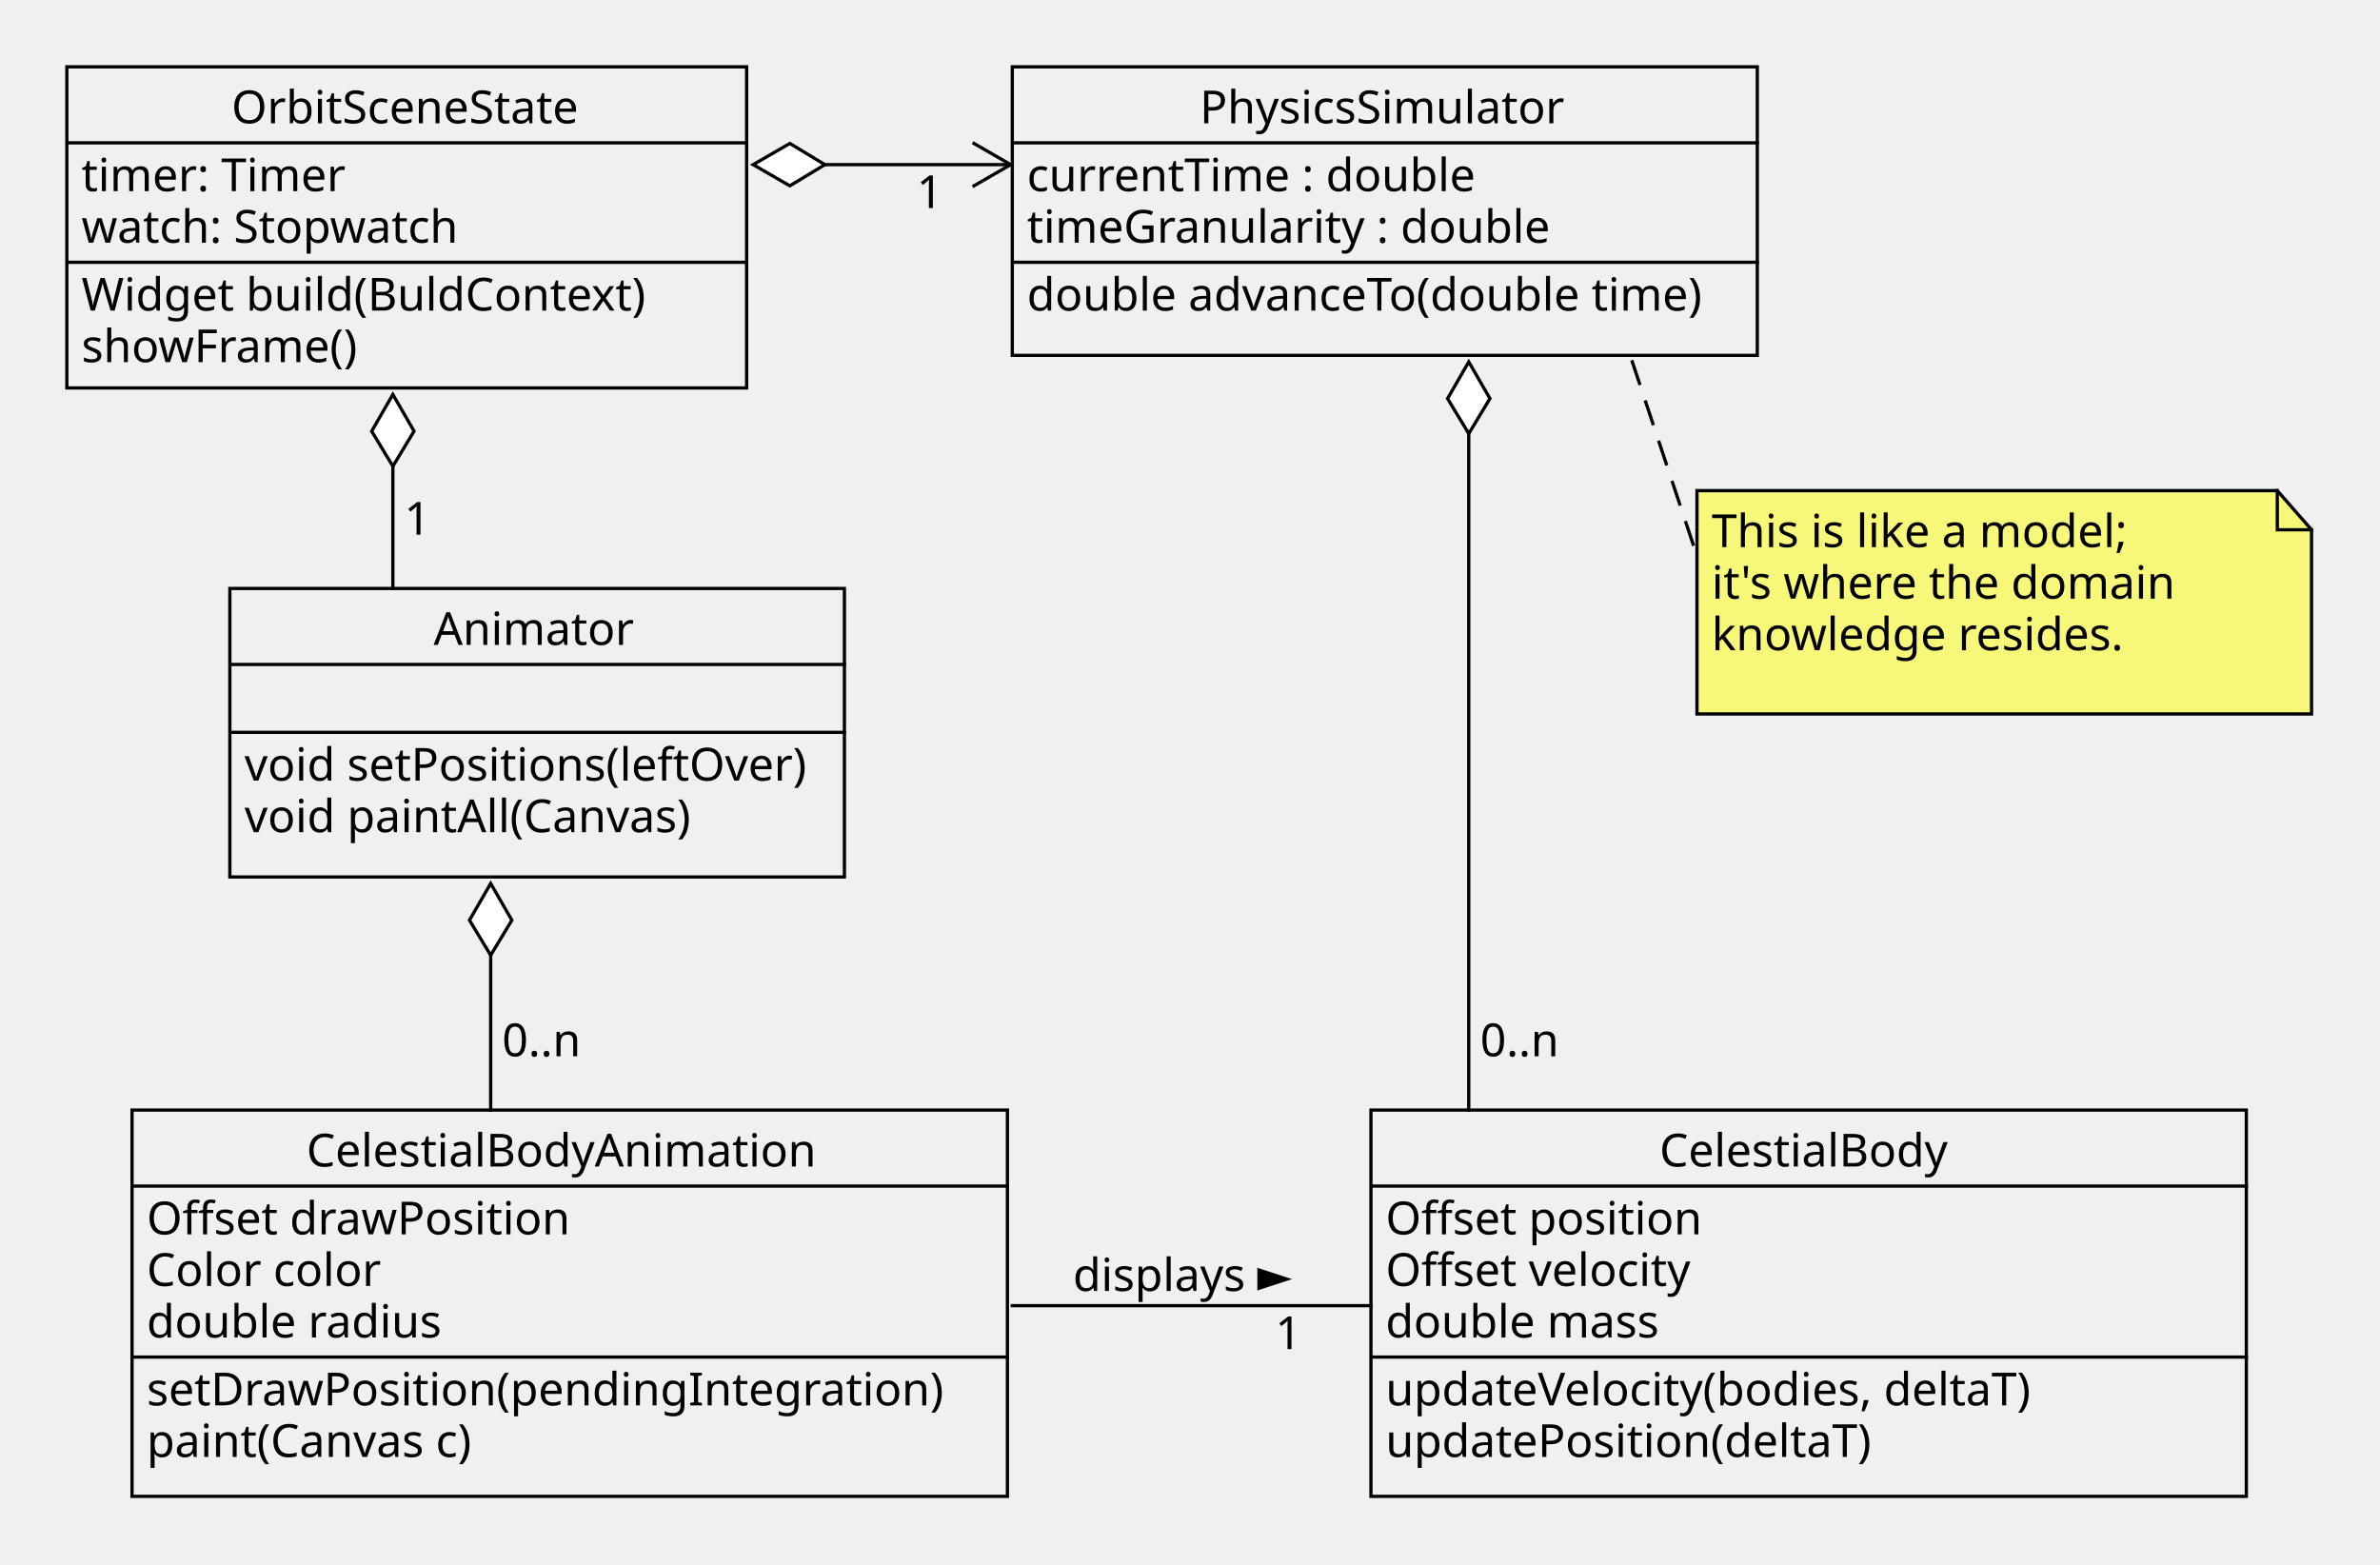
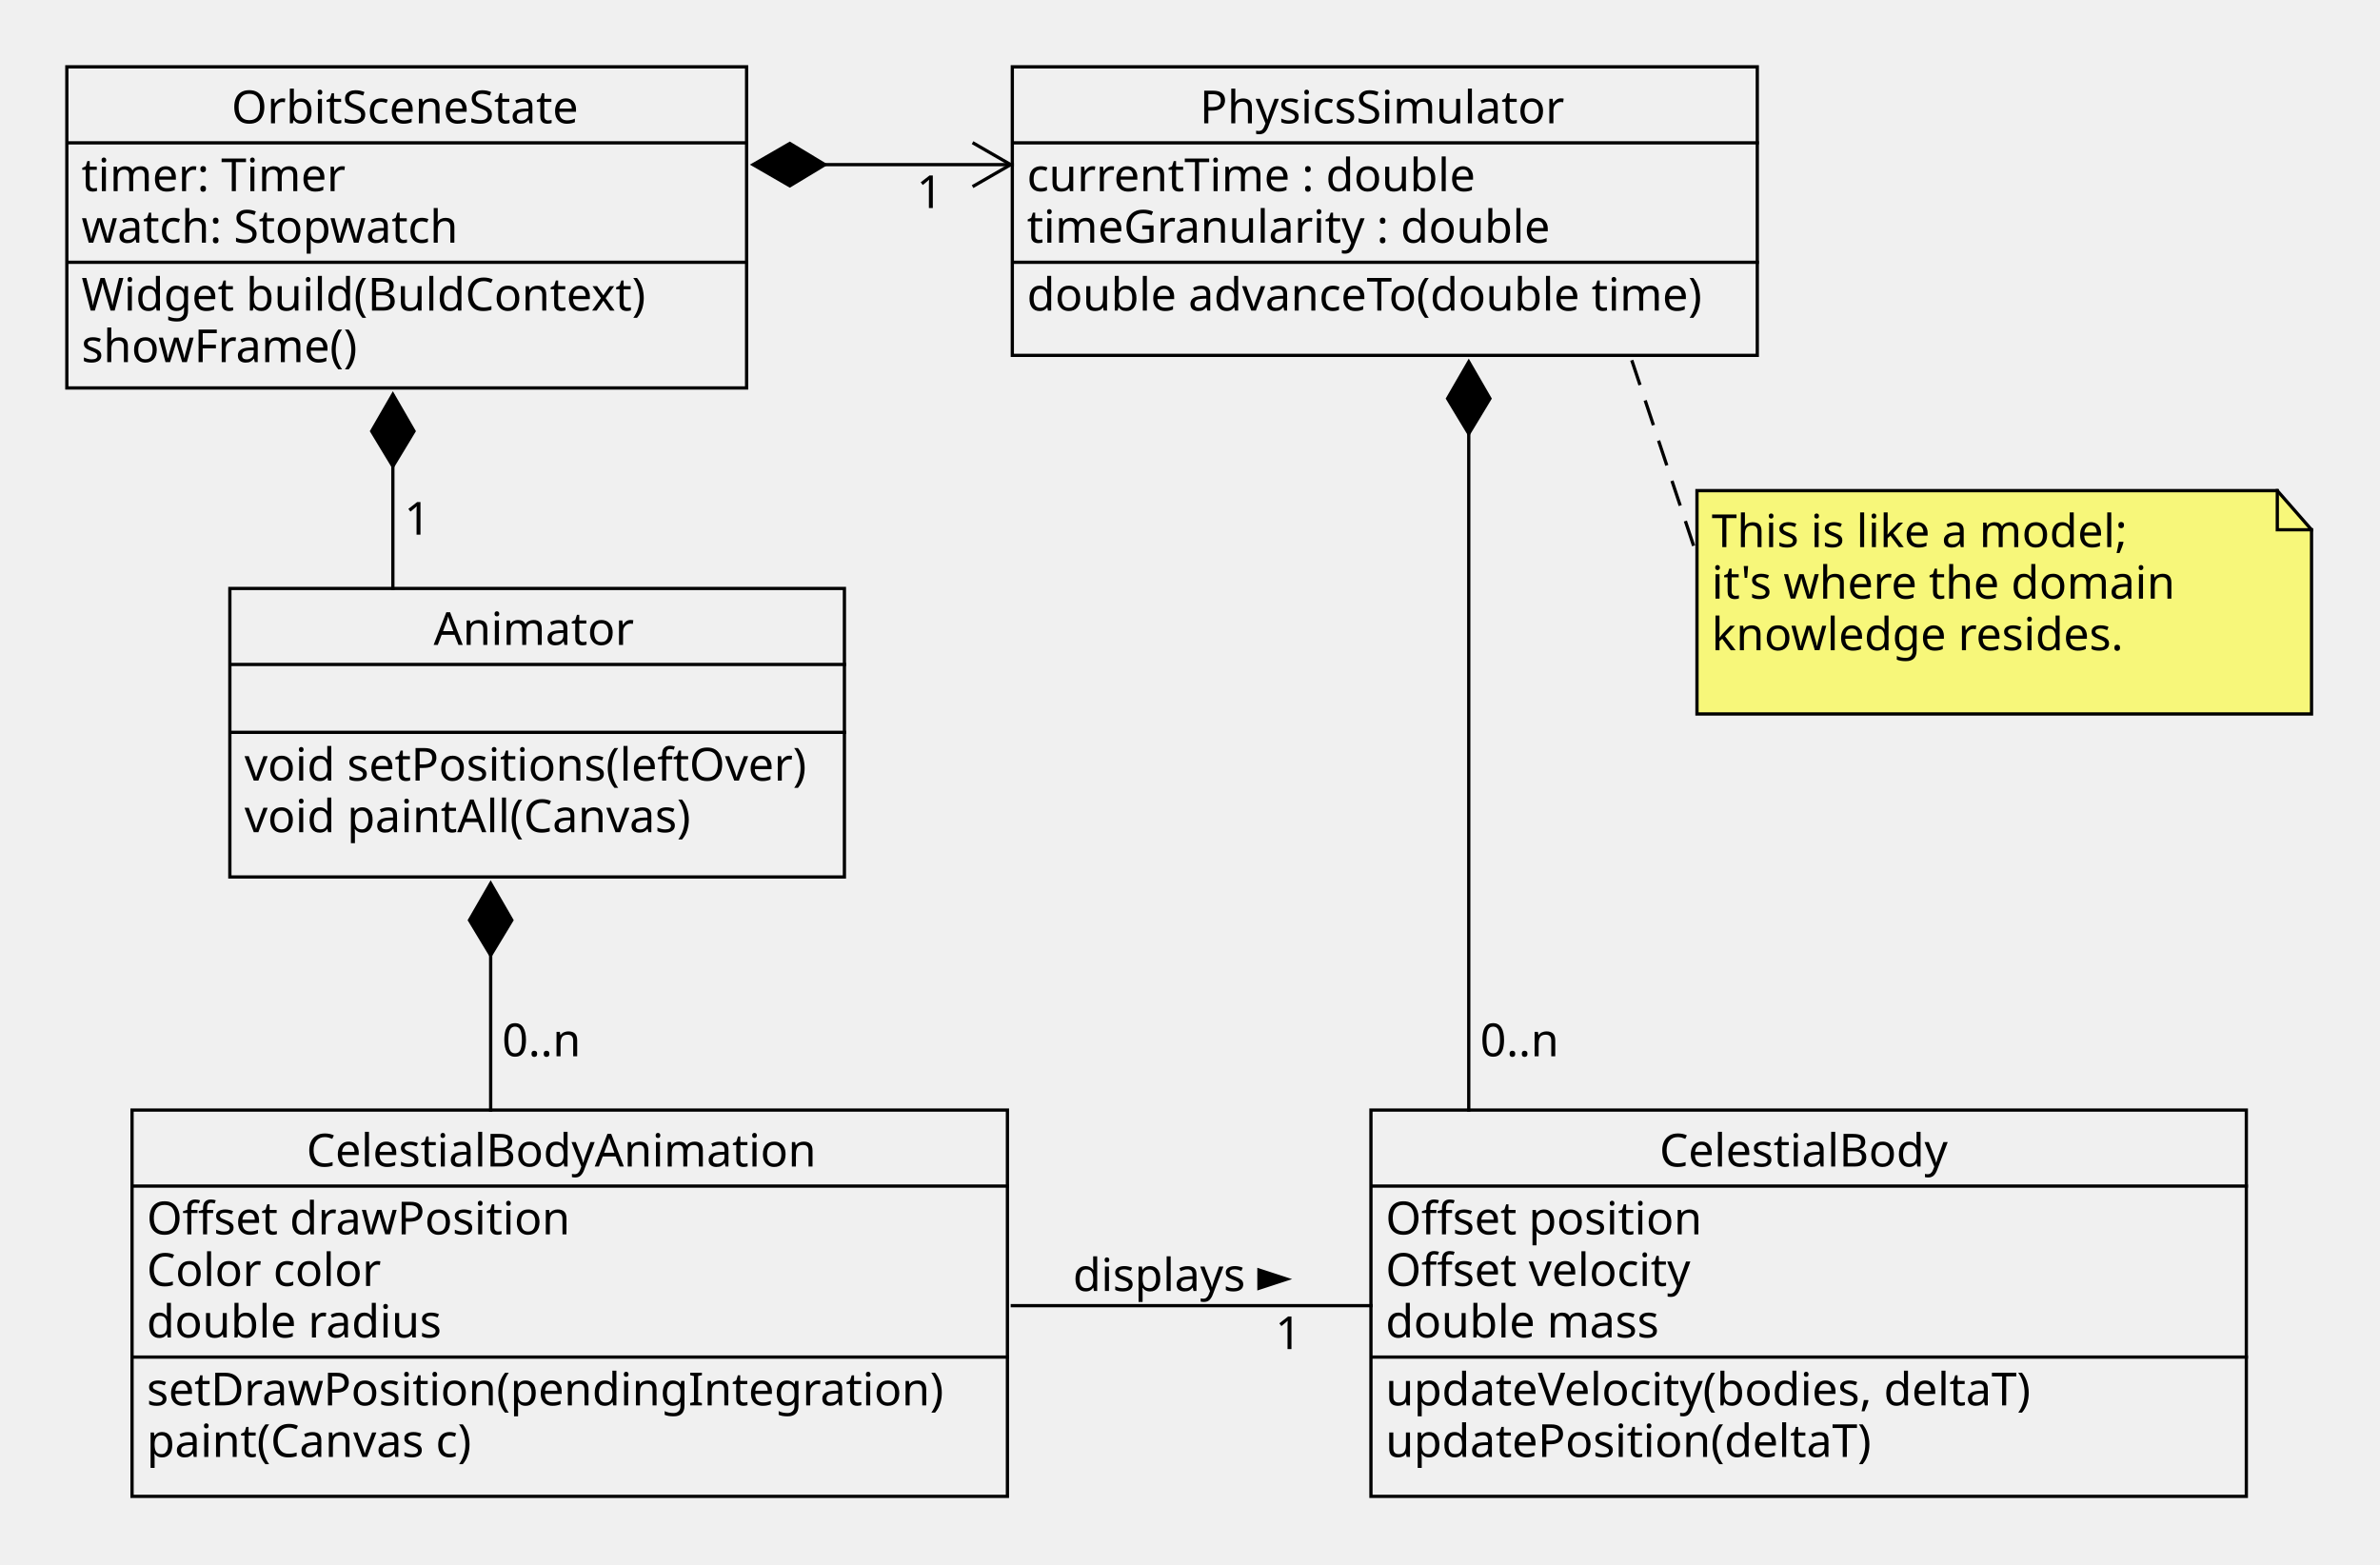
<svg xmlns="http://www.w3.org/2000/svg" fill-opacity="1" color-rendering="auto" color-interpolation="auto" text-rendering="auto" stroke="black" stroke-linecap="square" width="730" stroke-miterlimit="10" shape-rendering="auto" stroke-opacity="1" fill="black" stroke-dasharray="none" font-weight="normal" stroke-width="1" viewBox="40 10 730 480" height="480" font-family="'Dialog'" font-style="normal" stroke-linejoin="miter" font-size="12px" stroke-dashoffset="0" image-rendering="auto">
  <defs id="genericDefs" />
  <g>
    <defs id="defs1">
      <clipPath clipPathUnits="userSpaceOnUse" id="clipPath1">
        <path d="M0 0 L2147483647 0 L2147483647 2147483647 L0 2147483647 L0 0 Z" />
      </clipPath>
      <clipPath clipPathUnits="userSpaceOnUse" id="clipPath2">
        <path d="M0 0 L0 120 L270 120 L270 0 Z" />
      </clipPath>
      <clipPath clipPathUnits="userSpaceOnUse" id="clipPath3">
        <path d="M0 0 L0 70 L190 70 L190 0 Z" />
      </clipPath>
      <clipPath clipPathUnits="userSpaceOnUse" id="clipPath4">
        <path d="M0 0 L0 90 L190 90 L190 0 Z" />
      </clipPath>
      <clipPath clipPathUnits="userSpaceOnUse" id="clipPath5">
        <path d="M0 0 L0 90 L230 90 L230 0 Z" />
      </clipPath>
      <clipPath clipPathUnits="userSpaceOnUse" id="clipPath6">
        <path d="M0 0 L0 100 L210 100 L210 0 Z" />
      </clipPath>
      <clipPath clipPathUnits="userSpaceOnUse" id="clipPath7">
        <path d="M0 0 L0 50 L140 50 L140 0 Z" />
      </clipPath>
      <clipPath clipPathUnits="userSpaceOnUse" id="clipPath8">
        <path d="M0 0 L0 100 L50 100 L50 0 Z" />
      </clipPath>
      <clipPath clipPathUnits="userSpaceOnUse" id="clipPath9">
        <path d="M0 0 L0 260 L50 260 L50 0 Z" />
      </clipPath>
      <clipPath clipPathUnits="userSpaceOnUse" id="clipPath10">
        <path d="M0 0 L0 90 L50 90 L50 0 Z" />
      </clipPath>
      <clipPath clipPathUnits="userSpaceOnUse" id="clipPath11">
        <path d="M0 0 L0 90 L40 90 L40 0 Z" />
      </clipPath>
      <clipPath clipPathUnits="userSpaceOnUse" id="clipPath12">
        <path d="M0 0 L0 40 L110 40 L110 0 Z" />
      </clipPath>
    </defs>
    <g fill="rgb(255,255,255)" fill-opacity="0" transform="translate(80,350)" stroke-opacity="0" stroke="rgb(255,255,255)">
      <rect x="0.5" width="268.5" height="118.5" y="0.5" clip-path="url(#clipPath2)" stroke="none" />
    </g>
    <g transform="translate(80,350)">
      <rect fill="none" x="0.5" width="268.5" height="118.5" y="0.5" clip-path="url(#clipPath2)" />
      <text x="54" font-size="14px" y="17.817" clip-path="url(#clipPath2)" font-family="sans-serif" stroke="none" xml:space="preserve">CelestialBodyAnimation</text>
      <path fill="none" d="M1 23.817 L269 23.817" clip-path="url(#clipPath2)" />
      <text x="5" font-size="14px" y="38.635" clip-path="url(#clipPath2)" font-family="sans-serif" stroke="none" xml:space="preserve">Offset drawPosition</text>
      <text x="5" font-size="14px" y="54.452" clip-path="url(#clipPath2)" font-family="sans-serif" stroke="none" xml:space="preserve">Color color</text>
      <text x="5" font-size="14px" y="70.269" clip-path="url(#clipPath2)" font-family="sans-serif" stroke="none" xml:space="preserve">double radius</text>
      <path fill="none" d="M1 76.269 L269 76.269" clip-path="url(#clipPath2)" />
      <text x="5" font-size="14px" y="91.087" clip-path="url(#clipPath2)" font-family="sans-serif" stroke="none" xml:space="preserve">setDrawPosition(pendingIntegration)</text>
      <text x="5" font-size="14px" y="106.904" clip-path="url(#clipPath2)" font-family="sans-serif" stroke="none" xml:space="preserve">paint(Canvas c)</text>
    </g>
    <g fill="rgb(255,255,0)" fill-opacity="0.49" transform="translate(560,160)" stroke-opacity="0.49" stroke="rgb(255,255,0)">
      <path d="M0.5 0.5 L178.5 0.5 L189 12.5 L189 69 L0.5 69 Z" stroke="none" clip-path="url(#clipPath3)" />
    </g>
    <g transform="translate(560,160)">
      <path fill="none" d="M0.5 0.5 L178.5 0.5 L189 12.5 L189 69 L0.5 69 Z" clip-path="url(#clipPath3)" />
      <path fill="none" d="M178.5 0.5 L178.5 12.5 L189 12.5" clip-path="url(#clipPath3)" />
      <text x="5" font-size="14px" y="17.817" clip-path="url(#clipPath3)" font-family="sans-serif" stroke="none" xml:space="preserve">This is like a model;</text>
      <text x="5" font-size="14px" y="33.635" clip-path="url(#clipPath3)" font-family="sans-serif" stroke="none" xml:space="preserve">it's where the domain</text>
      <text x="5" font-size="14px" y="49.452" clip-path="url(#clipPath3)" font-family="sans-serif" stroke="none" xml:space="preserve">knowledge resides.</text>
    </g>
    <g fill="rgb(255,255,255)" fill-opacity="0" transform="translate(110,190)" stroke-opacity="0" stroke="rgb(255,255,255)">
      <rect x="0.5" width="188.5" height="88.5" y="0.5" clip-path="url(#clipPath4)" stroke="none" />
    </g>
    <g transform="translate(110,190)">
      <rect fill="none" x="0.5" width="188.5" height="88.5" y="0.5" clip-path="url(#clipPath4)" />
      <text x="63" font-size="14px" y="17.817" clip-path="url(#clipPath4)" font-family="sans-serif" stroke="none" xml:space="preserve">Animator</text>
      <path fill="none" d="M1 23.817 L189 23.817" clip-path="url(#clipPath4)" />
      <path fill="none" d="M1 44.635 L189 44.635" clip-path="url(#clipPath4)" />
      <text x="5" font-size="14px" y="59.452" clip-path="url(#clipPath4)" font-family="sans-serif" stroke="none" xml:space="preserve">void setPositions(leftOver)</text>
      <text x="5" font-size="14px" y="75.269" clip-path="url(#clipPath4)" font-family="sans-serif" stroke="none" xml:space="preserve">void paintAll(Canvas)</text>
    </g>
    <g fill="rgb(255,255,255)" fill-opacity="0" transform="translate(350,30)" stroke-opacity="0" stroke="rgb(255,255,255)">
      <rect x="0.5" width="228.5" height="88.5" y="0.5" clip-path="url(#clipPath5)" stroke="none" />
    </g>
    <g transform="translate(350,30)">
      <rect fill="none" x="0.5" width="228.5" height="88.5" y="0.5" clip-path="url(#clipPath5)" />
      <text x="58" font-size="14px" y="17.817" clip-path="url(#clipPath5)" font-family="sans-serif" stroke="none" xml:space="preserve">PhysicsSimulator</text>
      <path fill="none" d="M1 23.817 L229 23.817" clip-path="url(#clipPath5)" />
      <text x="5" font-size="14px" y="38.635" clip-path="url(#clipPath5)" font-family="sans-serif" stroke="none" xml:space="preserve">currentTime : double</text>
      <text x="5" font-size="14px" y="54.452" clip-path="url(#clipPath5)" font-family="sans-serif" stroke="none" xml:space="preserve">timeGranularity : double</text>
      <path fill="none" d="M1 60.452 L229 60.452" clip-path="url(#clipPath5)" />
      <text x="5" font-size="14px" y="75.269" clip-path="url(#clipPath5)" font-family="sans-serif" stroke="none" xml:space="preserve">double advanceTo(double time)</text>
    </g>
    <g fill="rgb(255,255,255)" fill-opacity="0" transform="translate(460,350)" stroke-opacity="0" stroke="rgb(255,255,255)">
      <rect x="0.5" width="268.5" height="118.5" y="0.5" clip-path="url(#clipPath2)" stroke="none" />
    </g>
    <g transform="translate(460,350)">
      <rect fill="none" x="0.5" width="268.5" height="118.5" y="0.5" clip-path="url(#clipPath2)" />
      <text x="89" font-size="14px" y="17.817" clip-path="url(#clipPath2)" font-family="sans-serif" stroke="none" xml:space="preserve">CelestialBody</text>
      <path fill="none" d="M1 23.817 L269 23.817" clip-path="url(#clipPath2)" />
      <text x="5" font-size="14px" y="38.635" clip-path="url(#clipPath2)" font-family="sans-serif" stroke="none" xml:space="preserve">Offset position</text>
      <text x="5" font-size="14px" y="54.452" clip-path="url(#clipPath2)" font-family="sans-serif" stroke="none" xml:space="preserve">Offset velocity</text>
      <text x="5" font-size="14px" y="70.269" clip-path="url(#clipPath2)" font-family="sans-serif" stroke="none" xml:space="preserve">double mass</text>
      <path fill="none" d="M1 76.269 L269 76.269" clip-path="url(#clipPath2)" />
      <text x="5" font-size="14px" y="91.087" clip-path="url(#clipPath2)" font-family="sans-serif" stroke="none" xml:space="preserve">updateVelocity(bodies, deltaT)</text>
      <text x="5" font-size="14px" y="106.904" clip-path="url(#clipPath2)" font-family="sans-serif" stroke="none" xml:space="preserve">updatePosition(deltaT)</text>
    </g>
    <g fill="rgb(255,255,255)" fill-opacity="0" transform="translate(60,30)" stroke-opacity="0" stroke="rgb(255,255,255)">
      <rect x="0.5" width="208.5" height="98.5" y="0.5" clip-path="url(#clipPath6)" stroke="none" />
    </g>
    <g transform="translate(60,30)">
      <rect fill="none" x="0.5" width="208.5" height="98.5" y="0.5" clip-path="url(#clipPath6)" />
      <text x="51" font-size="14px" y="17.817" clip-path="url(#clipPath6)" font-family="sans-serif" stroke="none" xml:space="preserve">OrbitSceneState</text>
      <path fill="none" d="M1 23.817 L209 23.817" clip-path="url(#clipPath6)" />
      <text x="5" font-size="14px" y="38.635" clip-path="url(#clipPath6)" font-family="sans-serif" stroke="none" xml:space="preserve">timer: Timer</text>
      <text x="5" font-size="14px" y="54.452" clip-path="url(#clipPath6)" font-family="sans-serif" stroke="none" xml:space="preserve">watch: Stopwatch</text>
      <path fill="none" d="M1 60.452 L209 60.452" clip-path="url(#clipPath6)" />
      <text x="5" font-size="14px" y="75.269" clip-path="url(#clipPath6)" font-family="sans-serif" stroke="none" xml:space="preserve">Widget build(BuldContext)</text>
      <text x="5" font-size="14px" y="91.087" clip-path="url(#clipPath6)" font-family="sans-serif" stroke="none" xml:space="preserve">showFrame()</text>
    </g>
    <g transform="translate(340,390)">
      <path fill="none" d="M10.5 20.5 L120.5 20.5" clip-path="url(#clipPath7)" />
      <text x="29.108" font-size="14px" y="16" clip-path="url(#clipPath7)" font-family="sans-serif" stroke="none" xml:space="preserve">displays ►</text>
      <text x="91.147" font-size="14px" y="33.817" clip-path="url(#clipPath7)" font-family="sans-serif" stroke="none" xml:space="preserve">1</text>
    </g>
    <g transform="translate(180,270)">
      <path fill="none" d="M10.5 11.5 L10.5 80.5" clip-path="url(#clipPath8)" />
-       <path fill="white" d="M4 22.258 L10.5 11 L17 22.258 L10.5 33.017 Z" clip-path="url(#clipPath8)" stroke="none" />
+       <path d="M4 22.258 L10.5 11 L17 22.258 L10.5 33.017 Z" clip-path="url(#clipPath8)" stroke="none" />
      <path fill="none" d="M4 22.258 L10.5 11 L17 22.258 L10.5 33.017 Z" clip-path="url(#clipPath8)" />
      <text x="14" font-size="14px" y="64" clip-path="url(#clipPath8)" font-family="sans-serif" stroke="none" xml:space="preserve">0..n</text>
    </g>
    <g transform="translate(480,110)">
      <path fill="none" d="M10.5 11.5 L10.5 240.5" clip-path="url(#clipPath9)" />
-       <path fill="white" d="M4 22.258 L10.5 11 L17 22.258 L10.5 33.017 Z" clip-path="url(#clipPath9)" stroke="none" />
+       <path d="M4 22.258 L10.5 11 L17 22.258 L10.5 33.017 Z" clip-path="url(#clipPath9)" stroke="none" />
      <path fill="none" d="M4 22.258 L10.5 11 L17 22.258 L10.5 33.017 Z" clip-path="url(#clipPath9)" />
      <text x="14" font-size="14px" y="224" clip-path="url(#clipPath9)" font-family="sans-serif" stroke="none" xml:space="preserve">0..n</text>
    </g>
    <g stroke-dasharray="8,5" stroke-miterlimit="5" transform="translate(530,110)" stroke-linecap="butt">
      <path fill="none" d="M10.5 10.5 L30.5 70.5" clip-path="url(#clipPath10)" />
    </g>
    <g transform="translate(150,120)">
      <path fill="none" d="M10.5 11.5 L10.5 70.5" clip-path="url(#clipPath11)" />
-       <path fill="white" d="M4 22.258 L10.5 11 L17 22.258 L10.5 33.017 Z" clip-path="url(#clipPath11)" stroke="none" />
+       <path d="M4 22.258 L10.5 11 L17 22.258 L10.5 33.017 Z" clip-path="url(#clipPath11)" stroke="none" />
      <path fill="none" d="M4 22.258 L10.5 11 L17 22.258 L10.5 33.017 Z" clip-path="url(#clipPath11)" />
      <text x="14" font-size="14px" y="54" clip-path="url(#clipPath11)" font-family="sans-serif" stroke="none" xml:space="preserve">1</text>
    </g>
    <g transform="translate(260,50)">
      <path fill="none" d="M11.5 10.5 L90.5 10.5" clip-path="url(#clipPath12)" />
-       <path fill="white" d="M22.258 17 L11 10.5 L22.258 4 L33.017 10.5 Z" clip-path="url(#clipPath12)" stroke="none" />
+       <path d="M22.258 17 L11 10.5 L22.258 4 L33.017 10.5 Z" clip-path="url(#clipPath12)" stroke="none" />
      <path fill="none" d="M22.258 17 L11 10.5 L22.258 4 L33.017 10.5 Z" clip-path="url(#clipPath12)" />
      <path fill="none" d="M78.742 17 L90 10.5 L78.742 4" clip-path="url(#clipPath12)" />
      <text x="61.148" font-size="14px" y="23.817" clip-path="url(#clipPath12)" font-family="sans-serif" stroke="none" xml:space="preserve">1</text>
    </g>
  </g>
</svg>
